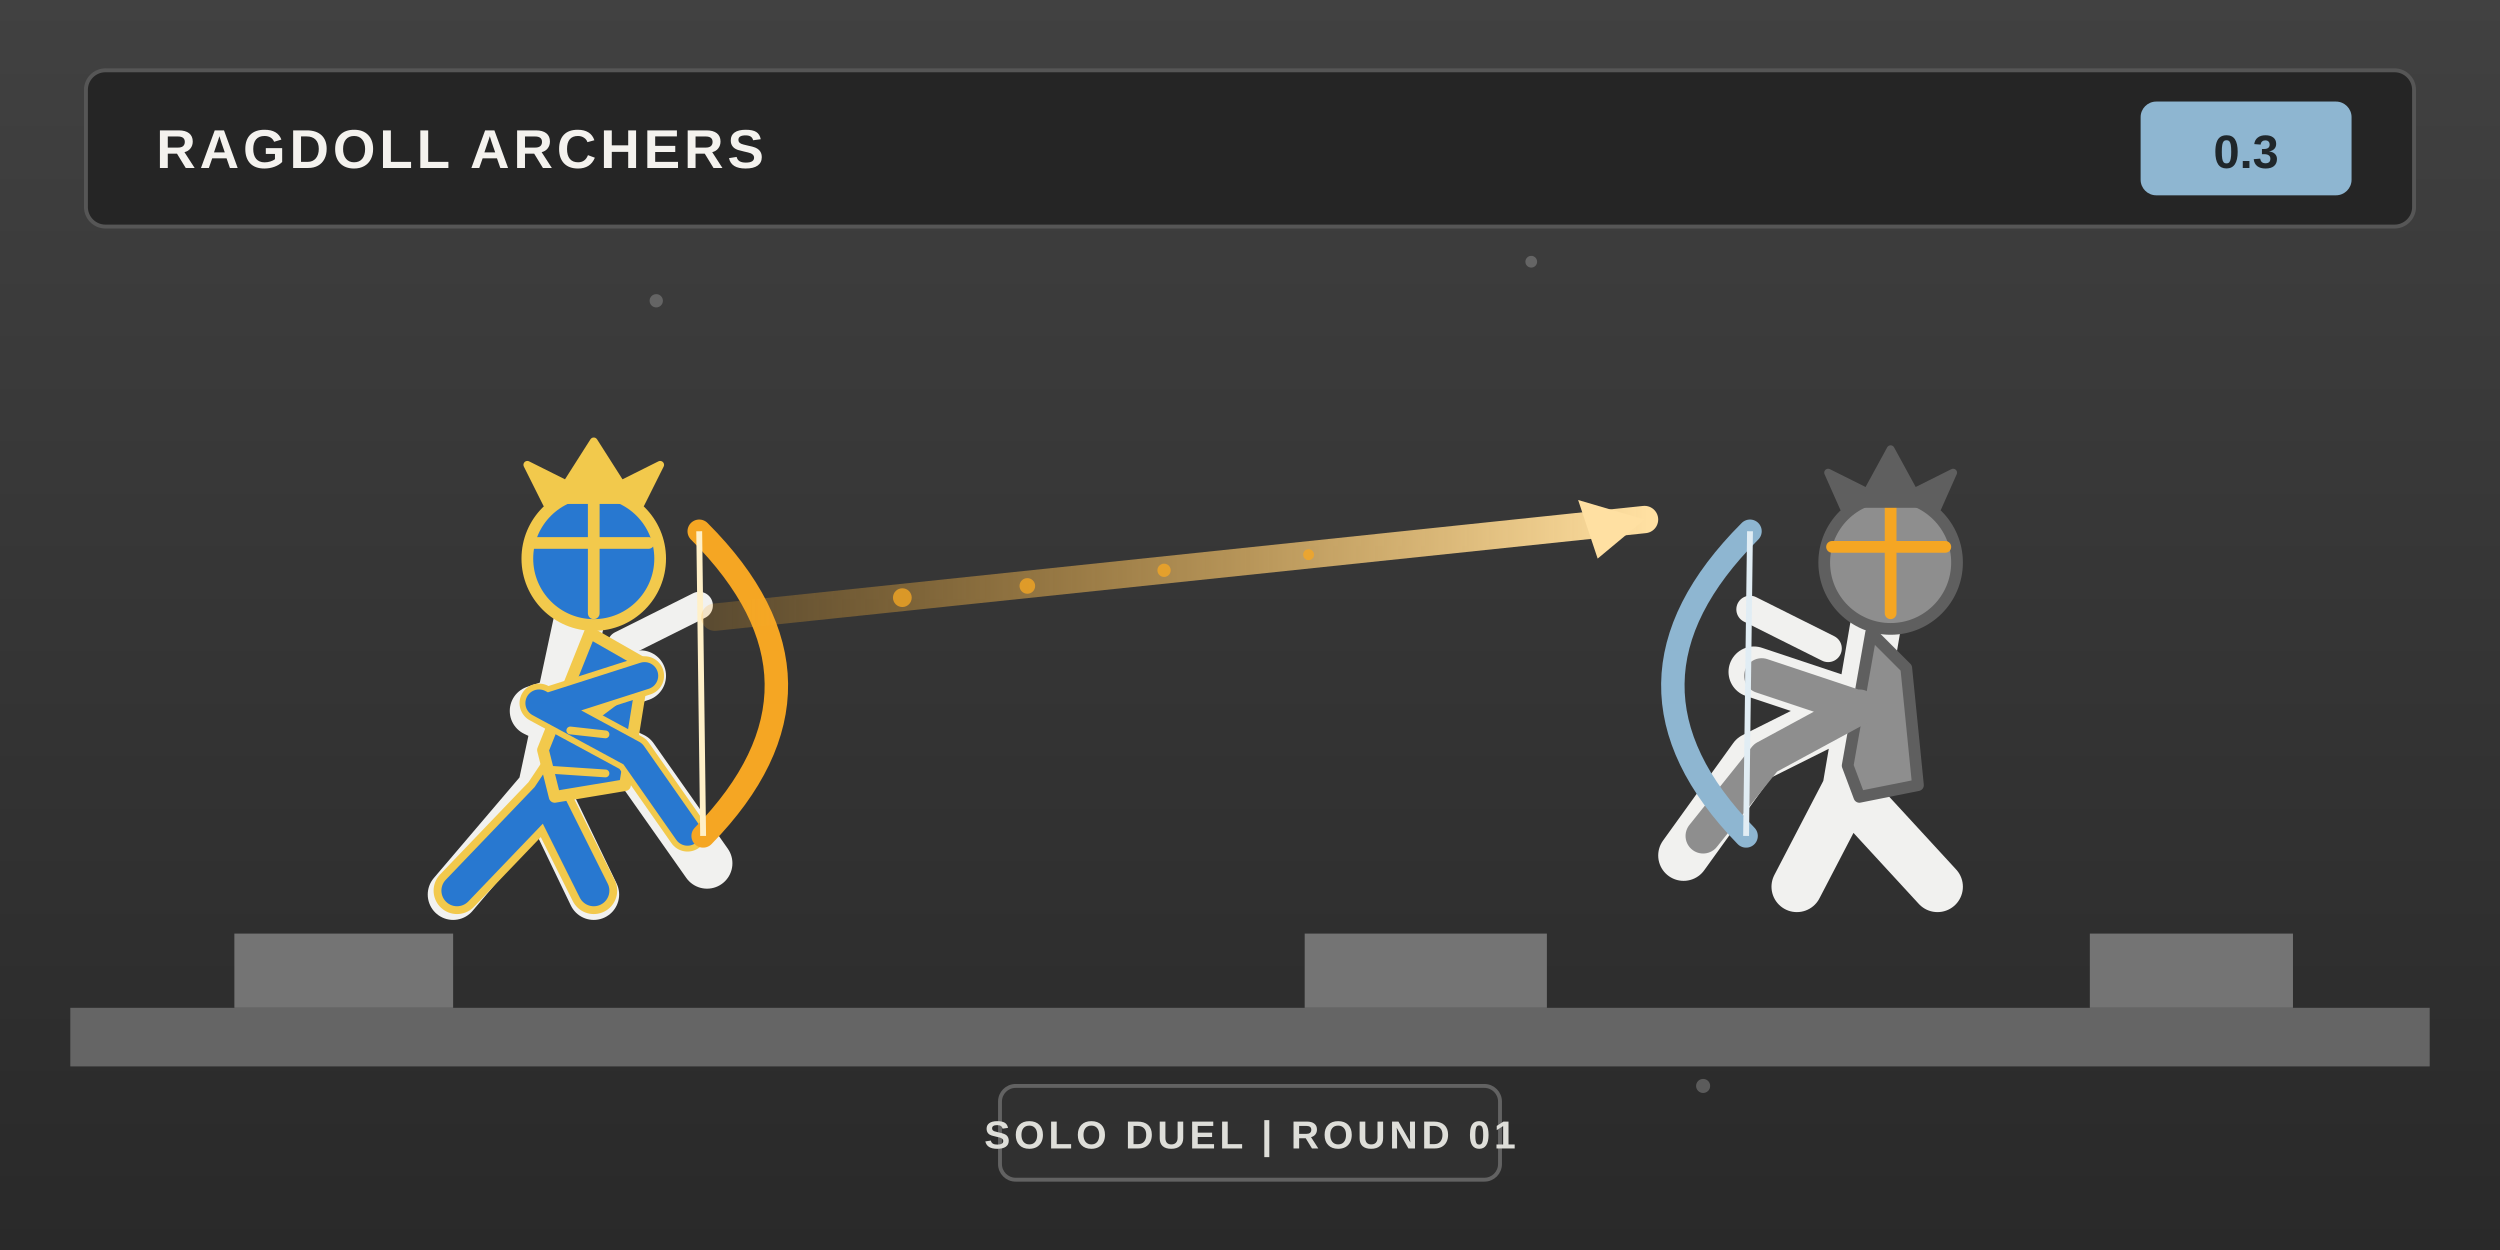
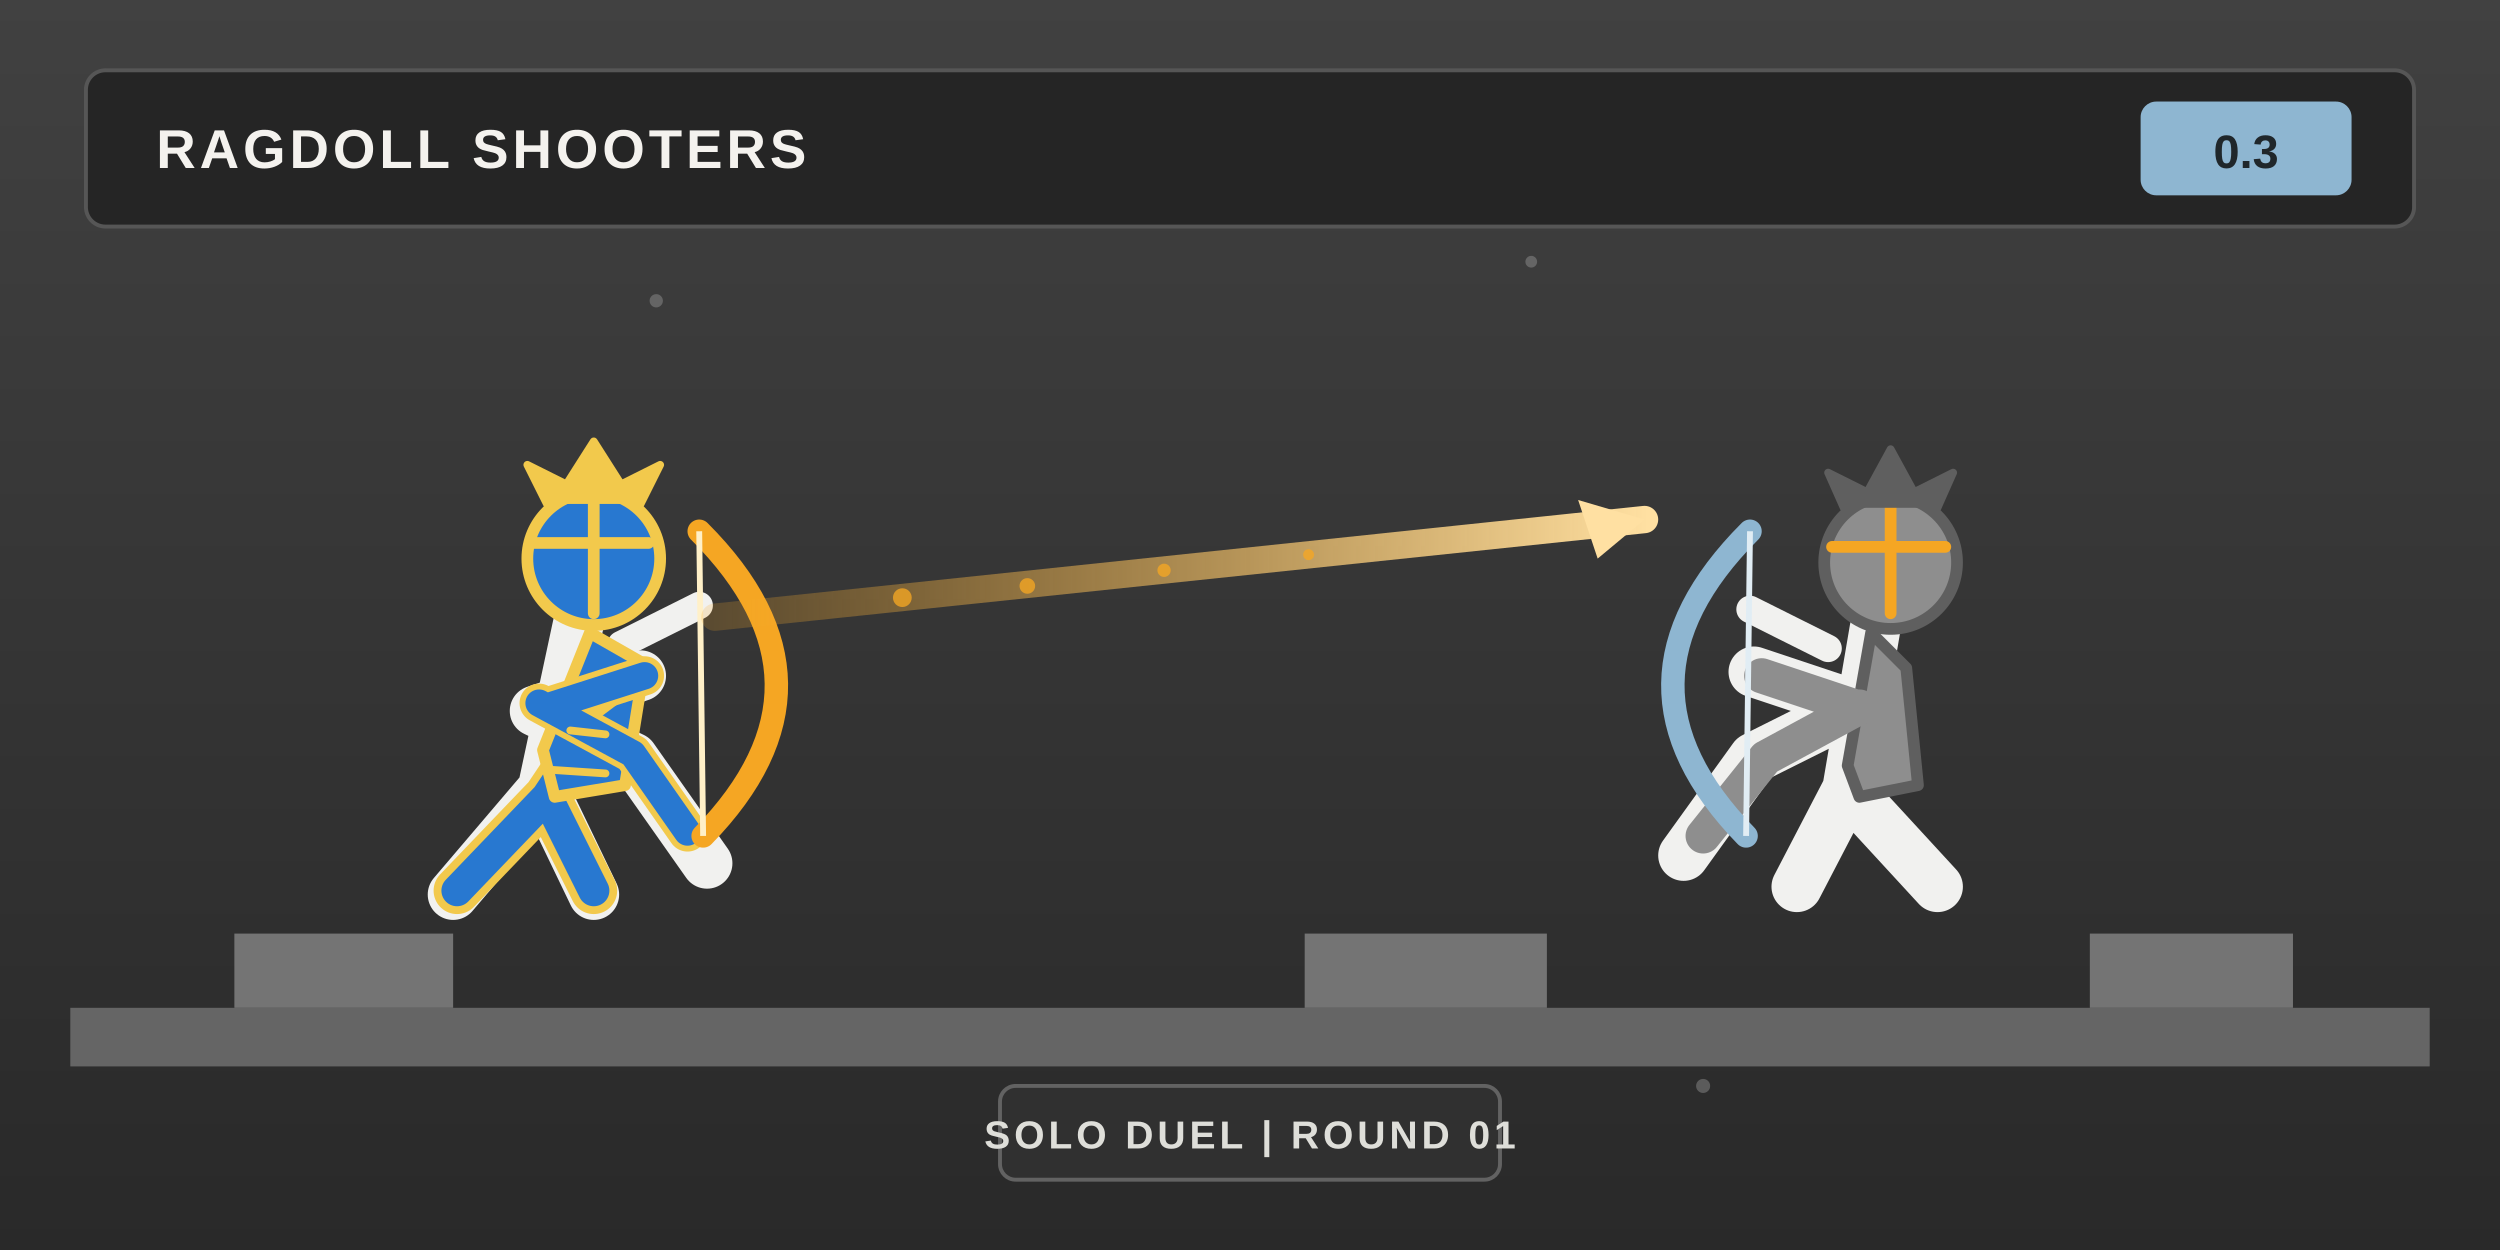
<svg xmlns="http://www.w3.org/2000/svg" viewBox="0 0 640 320" role="img" aria-labelledby="title desc">
  <defs>
    <linearGradient id="arena" x2="0" y2="1">
      <stop stop-color="#414141" />
      <stop offset="1" stop-color="#292929" />
    </linearGradient>
    <linearGradient id="shot" x2="1" y2="0">
      <stop stop-color="#f5a623" stop-opacity=".2" />
      <stop offset="1" stop-color="#ffe0a2" />
    </linearGradient>
  </defs>
  <rect width="640" height="320" fill="url(#arena)" />
  <g fill="#a3a3a3" opacity=".4">
    <circle cx="56" cy="49" r="2" />
    <circle cx="168" cy="77" r="1.7" />
    <circle cx="288" cy="39" r="2.3" />
    <circle cx="392" cy="67" r="1.5" />
    <circle cx="548" cy="45" r="2" />
    <circle cx="586" cy="266" r="1.8" />
    <circle cx="92" cy="269" r="2" />
    <circle cx="276" cy="286" r="2.4" />
    <circle cx="436" cy="278" r="1.8" />
  </g>
  <path d="M18 258h604v15H18z" fill="#656565" />
  <path d="M60 239h56v19H60zm274 0h62v19h-62zm201 0h52v19h-52z" fill="#747474" />
  <g stroke="#f1f1ef" stroke-linecap="round" stroke-linejoin="round" fill="none">
    <circle cx="152" cy="143" r="16" fill="#f5f4ef" stroke="none" />
    <path d="m148 160-9 42 13 27m-13-27-23 27m21-47 25 12 19 27m-44-39 27-9" stroke-width="13" />
    <path d="m159 165 20-10" stroke-width="7" />
    <circle cx="484" cy="144" r="16" fill="#deded9" stroke="none" />
    <path d="m480 161-7 41-13 25m13-25 23 25m-21-46-26 13-18 25m45-38-27-9" stroke-width="13" />
    <path d="m468 166-20-10" stroke-width="7" />
  </g>
  <g stroke="#f2c94c" stroke-linecap="round" stroke-linejoin="round">
    <path d="m148 192-8 12 12 24m-12-24-23 24" fill="none" stroke-width="12" />
    <path d="m148 192-8 12 12 24m-12-24-23 24" fill="none" stroke="#2878d0" stroke-width="8" />
    <path d="m151 162-12 30 3 12 18-3 5-31z" fill="#2878d0" stroke-width="3" />
    <path d="m151 174 8 5-8 6-7-5z" fill="#f2c94c" stroke-width="1" />
    <path d="m138 180 24 13 14 20m-36-32 25-8" fill="none" stroke-width="10" />
    <path d="m138 180 24 13 14 20m-36-32 25-8" fill="none" stroke="#2878d0" stroke-width="7" />
    <circle cx="152" cy="143" r="17" fill="#2878d0" stroke-width="3" />
    <path d="M136 139h30m-14-12v30" fill="none" stroke-width="3" />
    <path d="m140 129-5-10 10 5 7-11 7 11 10-5-5 10" fill="#f2c94c" stroke-width="2" />
    <path d="m146 187 9 1m-15 9 15 1" fill="none" stroke-width="2" />
  </g>
  <g stroke="#5f5f5f" stroke-linecap="round" stroke-linejoin="round">
    <path d="m479 162-6 34 3 8 15-3-3-30z" fill="#8e8e8e" stroke-width="3" />
    <path d="m476 181-24 13-16 20m39-33-24-8" fill="none" stroke="#8e8e8e" stroke-width="9" />
    <circle cx="484" cy="144" r="17" fill="#8e8e8e" stroke-width="3" />
    <path d="M469 140h29m-14-12v29" fill="none" stroke="#f5a623" stroke-width="3" />
    <path d="m472 130-4-9 10 5 6-11 6 11 10-5-4 9" fill="#5f5f5f" stroke-width="2" />
  </g>
  <path d="M179 136Q218 175 180 214" fill="none" stroke="#f5a623" stroke-width="6" stroke-linecap="round" />
  <path d="m179 136 1 78" stroke="#fff0c8" stroke-width="1.5" />
  <path d="M448 136Q409 175 447 214" fill="none" stroke="#8eb6d1" stroke-width="6" stroke-linecap="round" />
  <path d="m448 136-1 78" stroke="#e1edf4" stroke-width="1.5" />
  <path d="M183 158 421 133" stroke="url(#shot)" stroke-width="7" stroke-linecap="round" />
  <path d="m421 133-17-5 5 15z" fill="#ffe0a2" />
  <g fill="#f5a623" opacity=".78">
    <circle cx="231" cy="153" r="2.4" />
    <circle cx="263" cy="150" r="2" />
    <circle cx="298" cy="146" r="1.7" />
    <circle cx="335" cy="142" r="1.4" />
  </g>
  <rect x="22" y="18" width="596" height="40" rx="5" fill="#252525" stroke="#565656" />
-   <text x="40" y="43" fill="#f4f2ee" font-family="Arial,sans-serif" font-size="14" font-weight="900" letter-spacing="1">RAGDOLL ARCHERS</text>
+   <text x="40" y="43" fill="#f4f2ee" font-family="Arial,sans-serif" font-size="14" font-weight="900" letter-spacing="1">RAGDOLL SHOOTERS</text>
  <rect x="548" y="26" width="54" height="24" rx="4" fill="#8eb6d1" />
  <text x="575" y="43" fill="#20272b" font-family="Arial,sans-serif" font-size="12" font-weight="900" text-anchor="middle">0.3</text>
  <rect x="256" y="278" width="128" height="24" rx="4" fill="#303030" stroke="#626262" />
  <text x="320" y="294" fill="#deded9" font-family="Arial,sans-serif" font-size="10" font-weight="900" text-anchor="middle" letter-spacing="1">SOLO DUEL  |  ROUND 01</text>
</svg>
